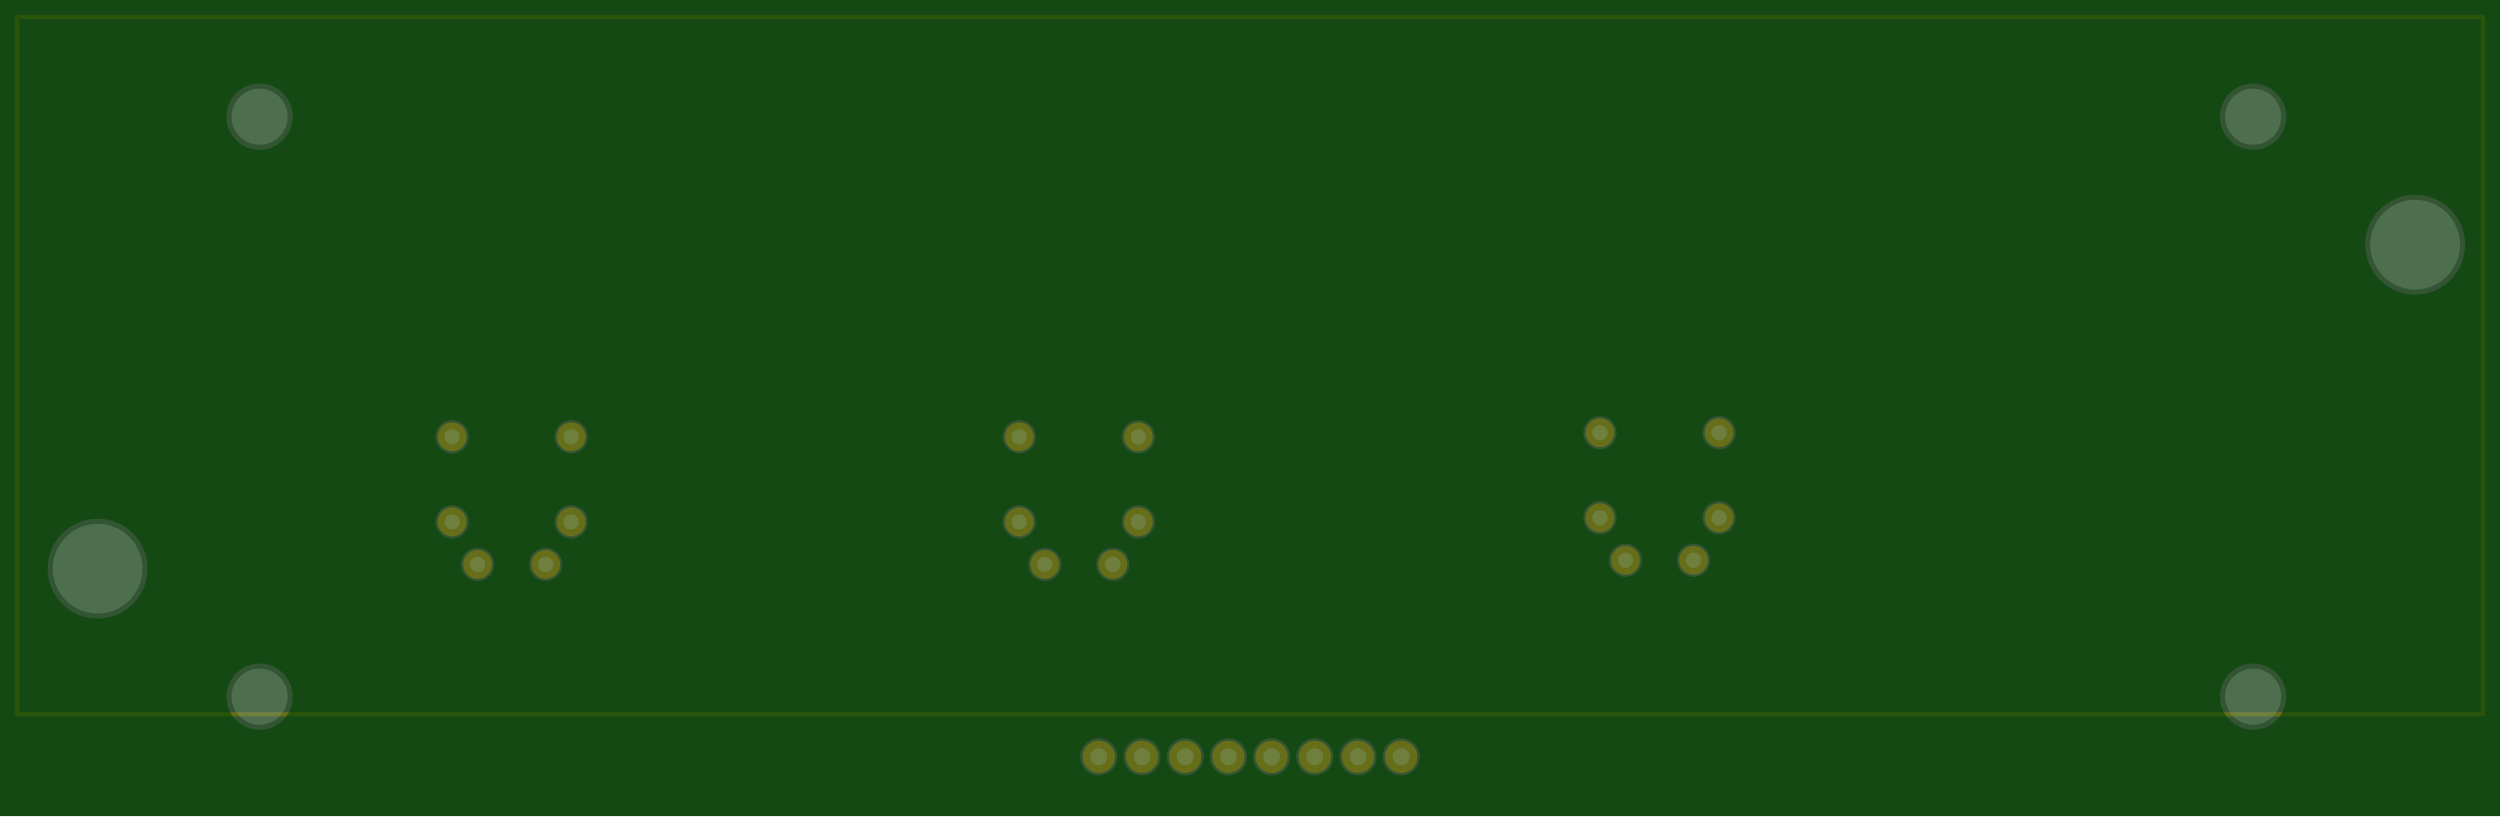
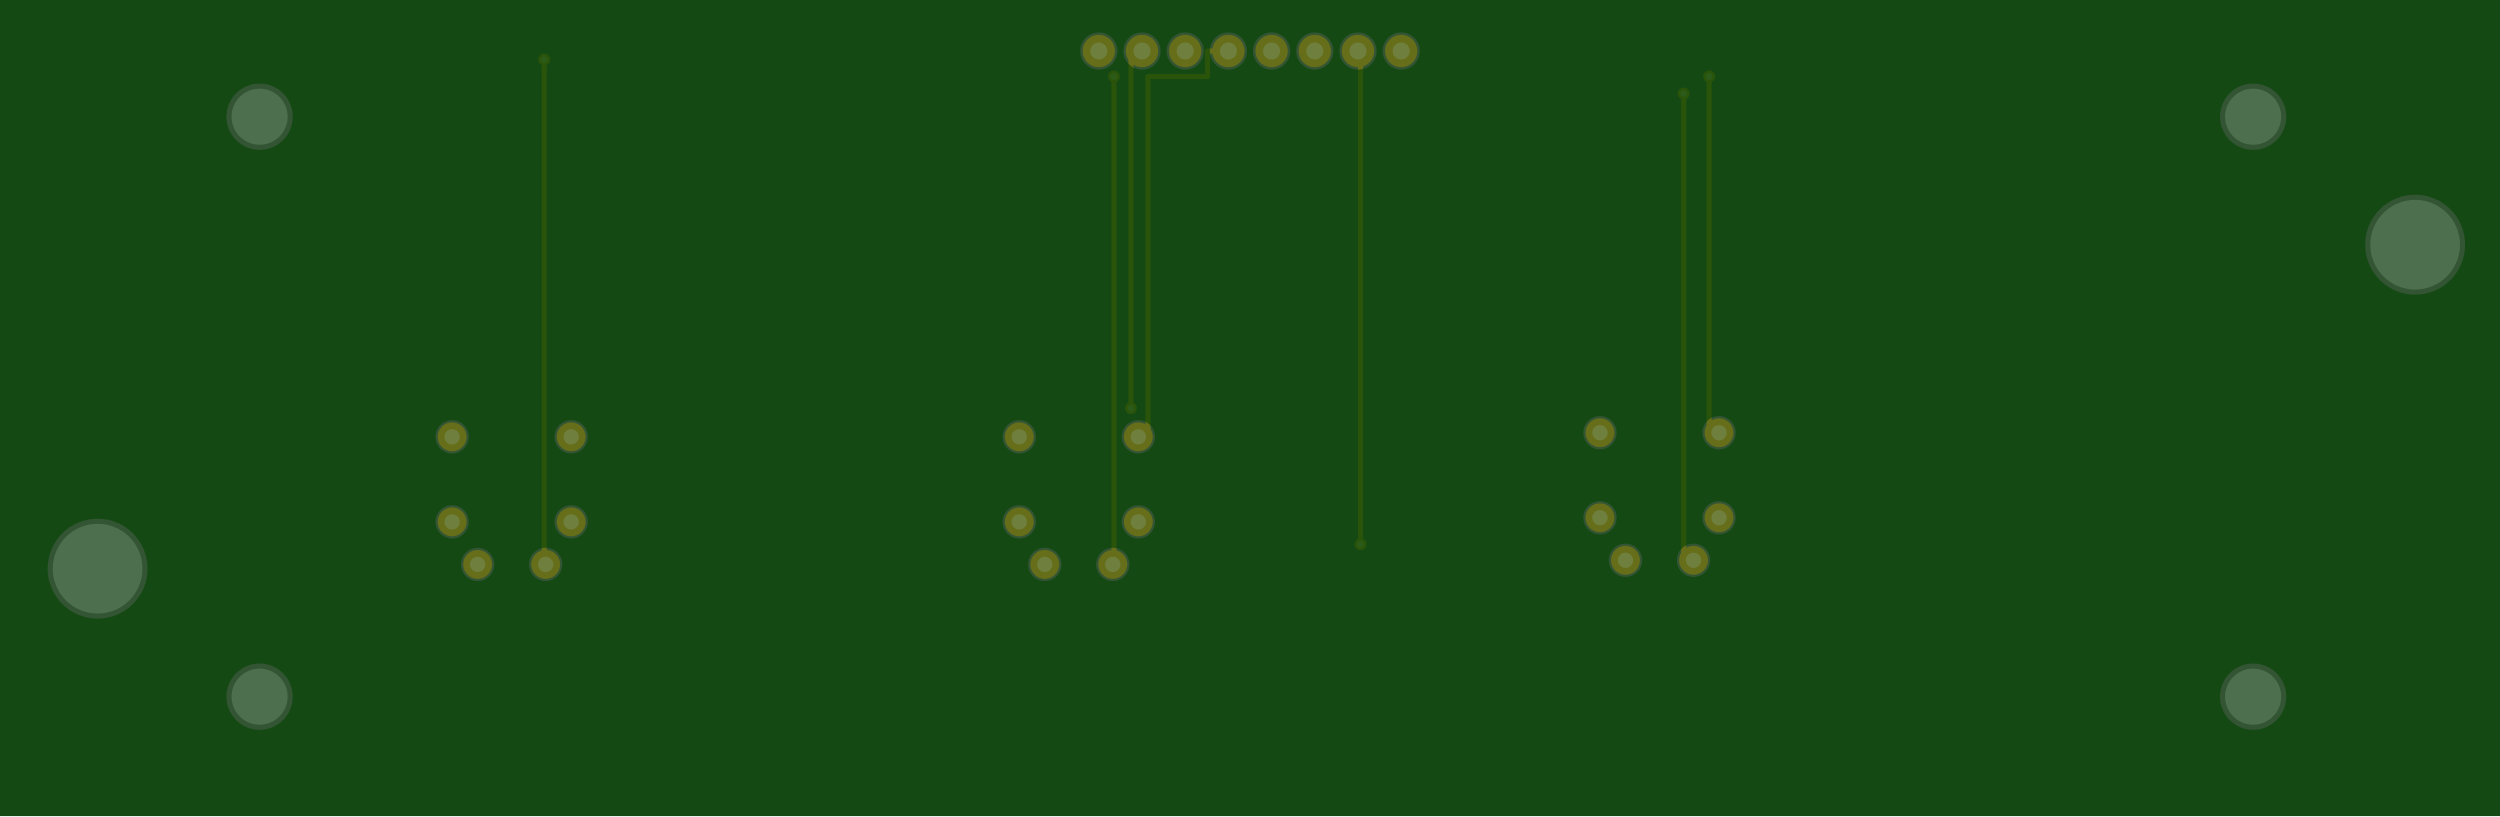
<svg xmlns="http://www.w3.org/2000/svg" version="1.1" stroke-linecap="round" stroke-linejoin="round" stroke-width="0" fill-rule="evenodd" clip-rule="evenodd" fill="#c93" stroke="#c93" viewBox="0 -48 147 48" width="147" height="48" style="background:#111">
  <defs>
-     <mask id="drill-yAIOa_3gNfQm">
+     <mask id="drill-_-EcwraKAa0k">
      <rect x="0" y="-48" width="147" height="48" fill="#fff" />
      <g color="#000">
        <circle cx="45.922" cy="-22.555" r="0.45" />
        <circle cx="52.922" cy="-22.555" r="0.45" />
        <circle cx="45.922" cy="-17.555" r="0.45" />
        <circle cx="52.922" cy="-17.555" r="0.45" />
        <circle cx="47.422" cy="-15.055" r="0.45" />
        <circle cx="51.422" cy="-15.055" r="0.45" />
+         <circle cx="80.067" cy="-22.314" r="0.45" />
+         <circle cx="87.067" cy="-22.314" r="0.45" />
+         <circle cx="80.067" cy="-17.314" r="0.45" />
+         <circle cx="87.067" cy="-17.314" r="0.45" />
+         <circle cx="81.567" cy="-14.813" r="0.45" />
+         <circle cx="85.567" cy="-14.813" r="0.45" />
        <circle cx="113.415" cy="-22.314" r="0.45" />
        <circle cx="120.415" cy="-22.314" r="0.45" />
        <circle cx="113.415" cy="-17.314" r="0.45" />
        <circle cx="120.415" cy="-17.314" r="0.45" />
        <circle cx="114.915" cy="-14.813" r="0.45" />
        <circle cx="118.915" cy="-14.813" r="0.45" />
-         <circle cx="80.067" cy="-22.314" r="0.45" />
-         <circle cx="87.067" cy="-22.314" r="0.45" />
-         <circle cx="80.067" cy="-17.314" r="0.45" />
-         <circle cx="87.067" cy="-17.314" r="0.45" />
-         <circle cx="81.567" cy="-14.813" r="0.45" />
-         <circle cx="85.567" cy="-14.813" r="0.45" />
-         <circle cx="64.61" cy="-3.5" r="0.5" />
-         <circle cx="67.15" cy="-3.5" r="0.5" />
-         <circle cx="69.69" cy="-3.5" r="0.5" />
-         <circle cx="72.23" cy="-3.5" r="0.5" />
-         <circle cx="74.77" cy="-3.5" r="0.5" />
-         <circle cx="77.31" cy="-3.5" r="0.5" />
-         <circle cx="79.85" cy="-3.5" r="0.5" />
-         <circle cx="82.39" cy="-3.5" r="0.5" />
+         <circle cx="64.61" cy="-45" r="0.5" />
+         <circle cx="67.15" cy="-45" r="0.5" />
+         <circle cx="69.69" cy="-45" r="0.5" />
+         <circle cx="72.23" cy="-45" r="0.5" />
+         <circle cx="74.77" cy="-45" r="0.5" />
+         <circle cx="77.31" cy="-45" r="0.5" />
+         <circle cx="79.85" cy="-45" r="0.5" />
+         <circle cx="82.39" cy="-45" r="0.5" />
+         <circle cx="81.5" cy="-43.5" r="0.2" />
+         <circle cx="46.5" cy="-43.5" r="0.2" />
+         <circle cx="48" cy="-42.5" r="0.2" />
+         <circle cx="80.5" cy="-24" r="0.2" />
+         <circle cx="115" cy="-44.5" r="0.2" />
+         <circle cx="67" cy="-16" r="0.2" />
        <circle cx="141.261" cy="-14.562" r="2.638" />
        <circle cx="4.99" cy="-33.612" r="2.638" />
        <circle cx="131.736" cy="-41.138" r="1.649" />
        <circle cx="131.736" cy="-7.037" r="1.649" />
        <circle cx="14.515" cy="-7.037" r="1.649" />
        <circle cx="14.515" cy="-41.138" r="1.649" />
      </g>
    </mask>
-     <mask id="resist-yAIOa_3gNfQm">
+     <mask id="resist-_-EcwraKAa0k">
      <rect x="0" y="-48" width="147" height="48" fill="#fff" />
      <g color="#000">
        <circle cx="141.261" cy="-14.562" r="2.938" />
        <circle cx="4.99" cy="-33.612" r="2.938" />
        <circle cx="131.736" cy="-41.138" r="1.949" />
        <circle cx="131.736" cy="-7.037" r="1.949" />
        <circle cx="14.515" cy="-7.037" r="1.949" />
        <circle cx="14.515" cy="-41.138" r="1.949" />
        <circle cx="45.922" cy="-22.555" r="0.978" />
        <circle cx="52.922" cy="-22.555" r="0.978" />
        <circle cx="45.922" cy="-17.555" r="0.978" />
        <circle cx="52.922" cy="-17.555" r="0.978" />
        <circle cx="47.422" cy="-15.055" r="0.978" />
        <circle cx="51.422" cy="-15.055" r="0.978" />
+         <circle cx="80.067" cy="-22.314" r="0.978" />
+         <circle cx="87.067" cy="-22.314" r="0.978" />
+         <circle cx="80.067" cy="-17.314" r="0.978" />
+         <circle cx="87.067" cy="-17.314" r="0.978" />
+         <circle cx="81.567" cy="-14.813" r="0.978" />
+         <circle cx="85.567" cy="-14.813" r="0.978" />
        <circle cx="113.415" cy="-22.314" r="0.978" />
        <circle cx="120.415" cy="-22.314" r="0.978" />
        <circle cx="113.415" cy="-17.314" r="0.978" />
        <circle cx="120.415" cy="-17.314" r="0.978" />
        <circle cx="114.915" cy="-14.813" r="0.978" />
        <circle cx="118.915" cy="-14.813" r="0.978" />
-         <circle cx="80.067" cy="-22.314" r="0.978" />
-         <circle cx="87.067" cy="-22.314" r="0.978" />
-         <circle cx="80.067" cy="-17.314" r="0.978" />
-         <circle cx="87.067" cy="-17.314" r="0.978" />
-         <circle cx="81.567" cy="-14.813" r="0.978" />
-         <circle cx="85.567" cy="-14.813" r="0.978" />
-         <circle cx="64.61" cy="-3.5" r="1.093" />
-         <circle cx="67.15" cy="-3.5" r="1.093" />
-         <circle cx="69.69" cy="-3.5" r="1.093" />
-         <circle cx="72.23" cy="-3.5" r="1.093" />
-         <circle cx="74.77" cy="-3.5" r="1.093" />
-         <circle cx="77.31" cy="-3.5" r="1.093" />
-         <circle cx="79.85" cy="-3.5" r="1.093" />
-         <circle cx="82.39" cy="-3.5" r="1.093" />
+         <circle cx="64.61" cy="-45" r="1.093" />
+         <circle cx="67.15" cy="-45" r="1.093" />
+         <circle cx="69.69" cy="-45" r="1.093" />
+         <circle cx="72.23" cy="-45" r="1.093" />
+         <circle cx="74.77" cy="-45" r="1.093" />
+         <circle cx="77.31" cy="-45" r="1.093" />
+         <circle cx="79.85" cy="-45" r="1.093" />
+         <circle cx="82.39" cy="-45" r="1.093" />
      </g>
    </mask>
-     <clipPath id="shape-yAIOa_3gNfQm">
+     <clipPath id="shape-_-EcwraKAa0k">
      <path d="M0 -48L147 -48L147 0L0 0L0 -48" />
    </clipPath>
  </defs>
-   <g transform="translate(147,0) scale(-1,1)" clip-path="url(#shape-yAIOa_3gNfQm)">
-     <g mask="url(#drill-yAIOa_3gNfQm)">
+   <g transform="translate(147,0) scale(-1,1)" clip-path="url(#shape-_-EcwraKAa0k)">
+     <g mask="url(#drill-_-EcwraKAa0k)">
      <rect fill="#666" x="0" y="-48" width="147" height="48" />
      <g color="#c93">
        <circle cx="45.922" cy="-22.555" r="0.85" />
        <circle cx="52.922" cy="-22.555" r="0.85" />
        <circle cx="45.922" cy="-17.555" r="0.85" />
        <circle cx="52.922" cy="-17.555" r="0.85" />
        <circle cx="47.422" cy="-15.055" r="0.85" />
        <circle cx="51.422" cy="-15.055" r="0.85" />
+         <circle cx="80.067" cy="-22.314" r="0.85" />
+         <circle cx="87.067" cy="-22.314" r="0.85" />
+         <circle cx="80.067" cy="-17.314" r="0.85" />
+         <circle cx="87.067" cy="-17.314" r="0.85" />
+         <circle cx="81.567" cy="-14.813" r="0.85" />
+         <circle cx="85.567" cy="-14.813" r="0.85" />
        <circle cx="113.415" cy="-22.314" r="0.85" />
        <circle cx="120.415" cy="-22.314" r="0.85" />
        <circle cx="113.415" cy="-17.314" r="0.85" />
        <circle cx="120.415" cy="-17.314" r="0.85" />
        <circle cx="114.915" cy="-14.813" r="0.85" />
        <circle cx="118.915" cy="-14.813" r="0.85" />
-         <circle cx="80.067" cy="-22.314" r="0.85" />
-         <circle cx="87.067" cy="-22.314" r="0.85" />
-         <circle cx="80.067" cy="-17.314" r="0.85" />
-         <circle cx="87.067" cy="-17.314" r="0.85" />
-         <circle cx="81.567" cy="-14.813" r="0.85" />
-         <circle cx="85.567" cy="-14.813" r="0.85" />
-         <circle cx="64.61" cy="-3.5" r="0.95" />
-         <circle cx="67.15" cy="-3.5" r="0.95" />
-         <circle cx="69.69" cy="-3.5" r="0.95" />
-         <circle cx="72.23" cy="-3.5" r="0.95" />
-         <circle cx="74.77" cy="-3.5" r="0.95" />
-         <circle cx="77.31" cy="-3.5" r="0.95" />
-         <circle cx="79.85" cy="-3.5" r="0.95" />
-         <circle cx="82.39" cy="-3.5" r="0.95" />
-         <path stroke-width="0.25" fill="none" d="M1 -47L146 -47L146 -6L1 -6L1 -47" />
+         <circle cx="64.61" cy="-45" r="0.95" />
+         <circle cx="67.15" cy="-45" r="0.95" />
+         <circle cx="69.69" cy="-45" r="0.95" />
+         <circle cx="72.23" cy="-45" r="0.95" />
+         <circle cx="74.77" cy="-45" r="0.95" />
+         <circle cx="77.31" cy="-45" r="0.95" />
+         <circle cx="79.85" cy="-45" r="0.95" />
+         <circle cx="82.39" cy="-45" r="0.95" />
+         <path stroke-width="0.3" fill="none" d="M79.5 -22.5L79.5 -43.5L76 -43.5L76 -45L75.5 -45M81.5 -15.5L81.5 -43.5" />
+         <circle cx="81.5" cy="-43.5" r="0.35" />
+         <path stroke-width="0.3" fill="none" d="M46.5 -22.5L46.5 -43.5" />
+         <circle cx="46.5" cy="-43.5" r="0.35" />
+         <path stroke-width="0.3" fill="none" d="M48 -15L48 -42.5" />
+         <circle cx="48" cy="-42.5" r="0.35" />
+         <path stroke-width="0.3" fill="none" d="M80.5 -24L80.5 -45" />
+         <circle cx="80.5" cy="-24" r="0.35" />
+         <path stroke-width="0.3" fill="none" d="M115 -15.5L115 -44.5" />
+         <circle cx="115" cy="-44.5" r="0.35" />
+         <path stroke-width="0.3" fill="none" d="M67 -16L67 -44.5" />
+         <circle cx="67" cy="-16" r="0.35" />
      </g>
    </g>
-     <g mask="url(#resist-yAIOa_3gNfQm)">
+     <g mask="url(#resist-_-EcwraKAa0k)">
      <rect fill="#004200" opacity="0.8" x="0" y="-48" width="147" height="48" />
      <g color="#fff" />
    </g>
    <g color="#999" />
  </g>
</svg>
